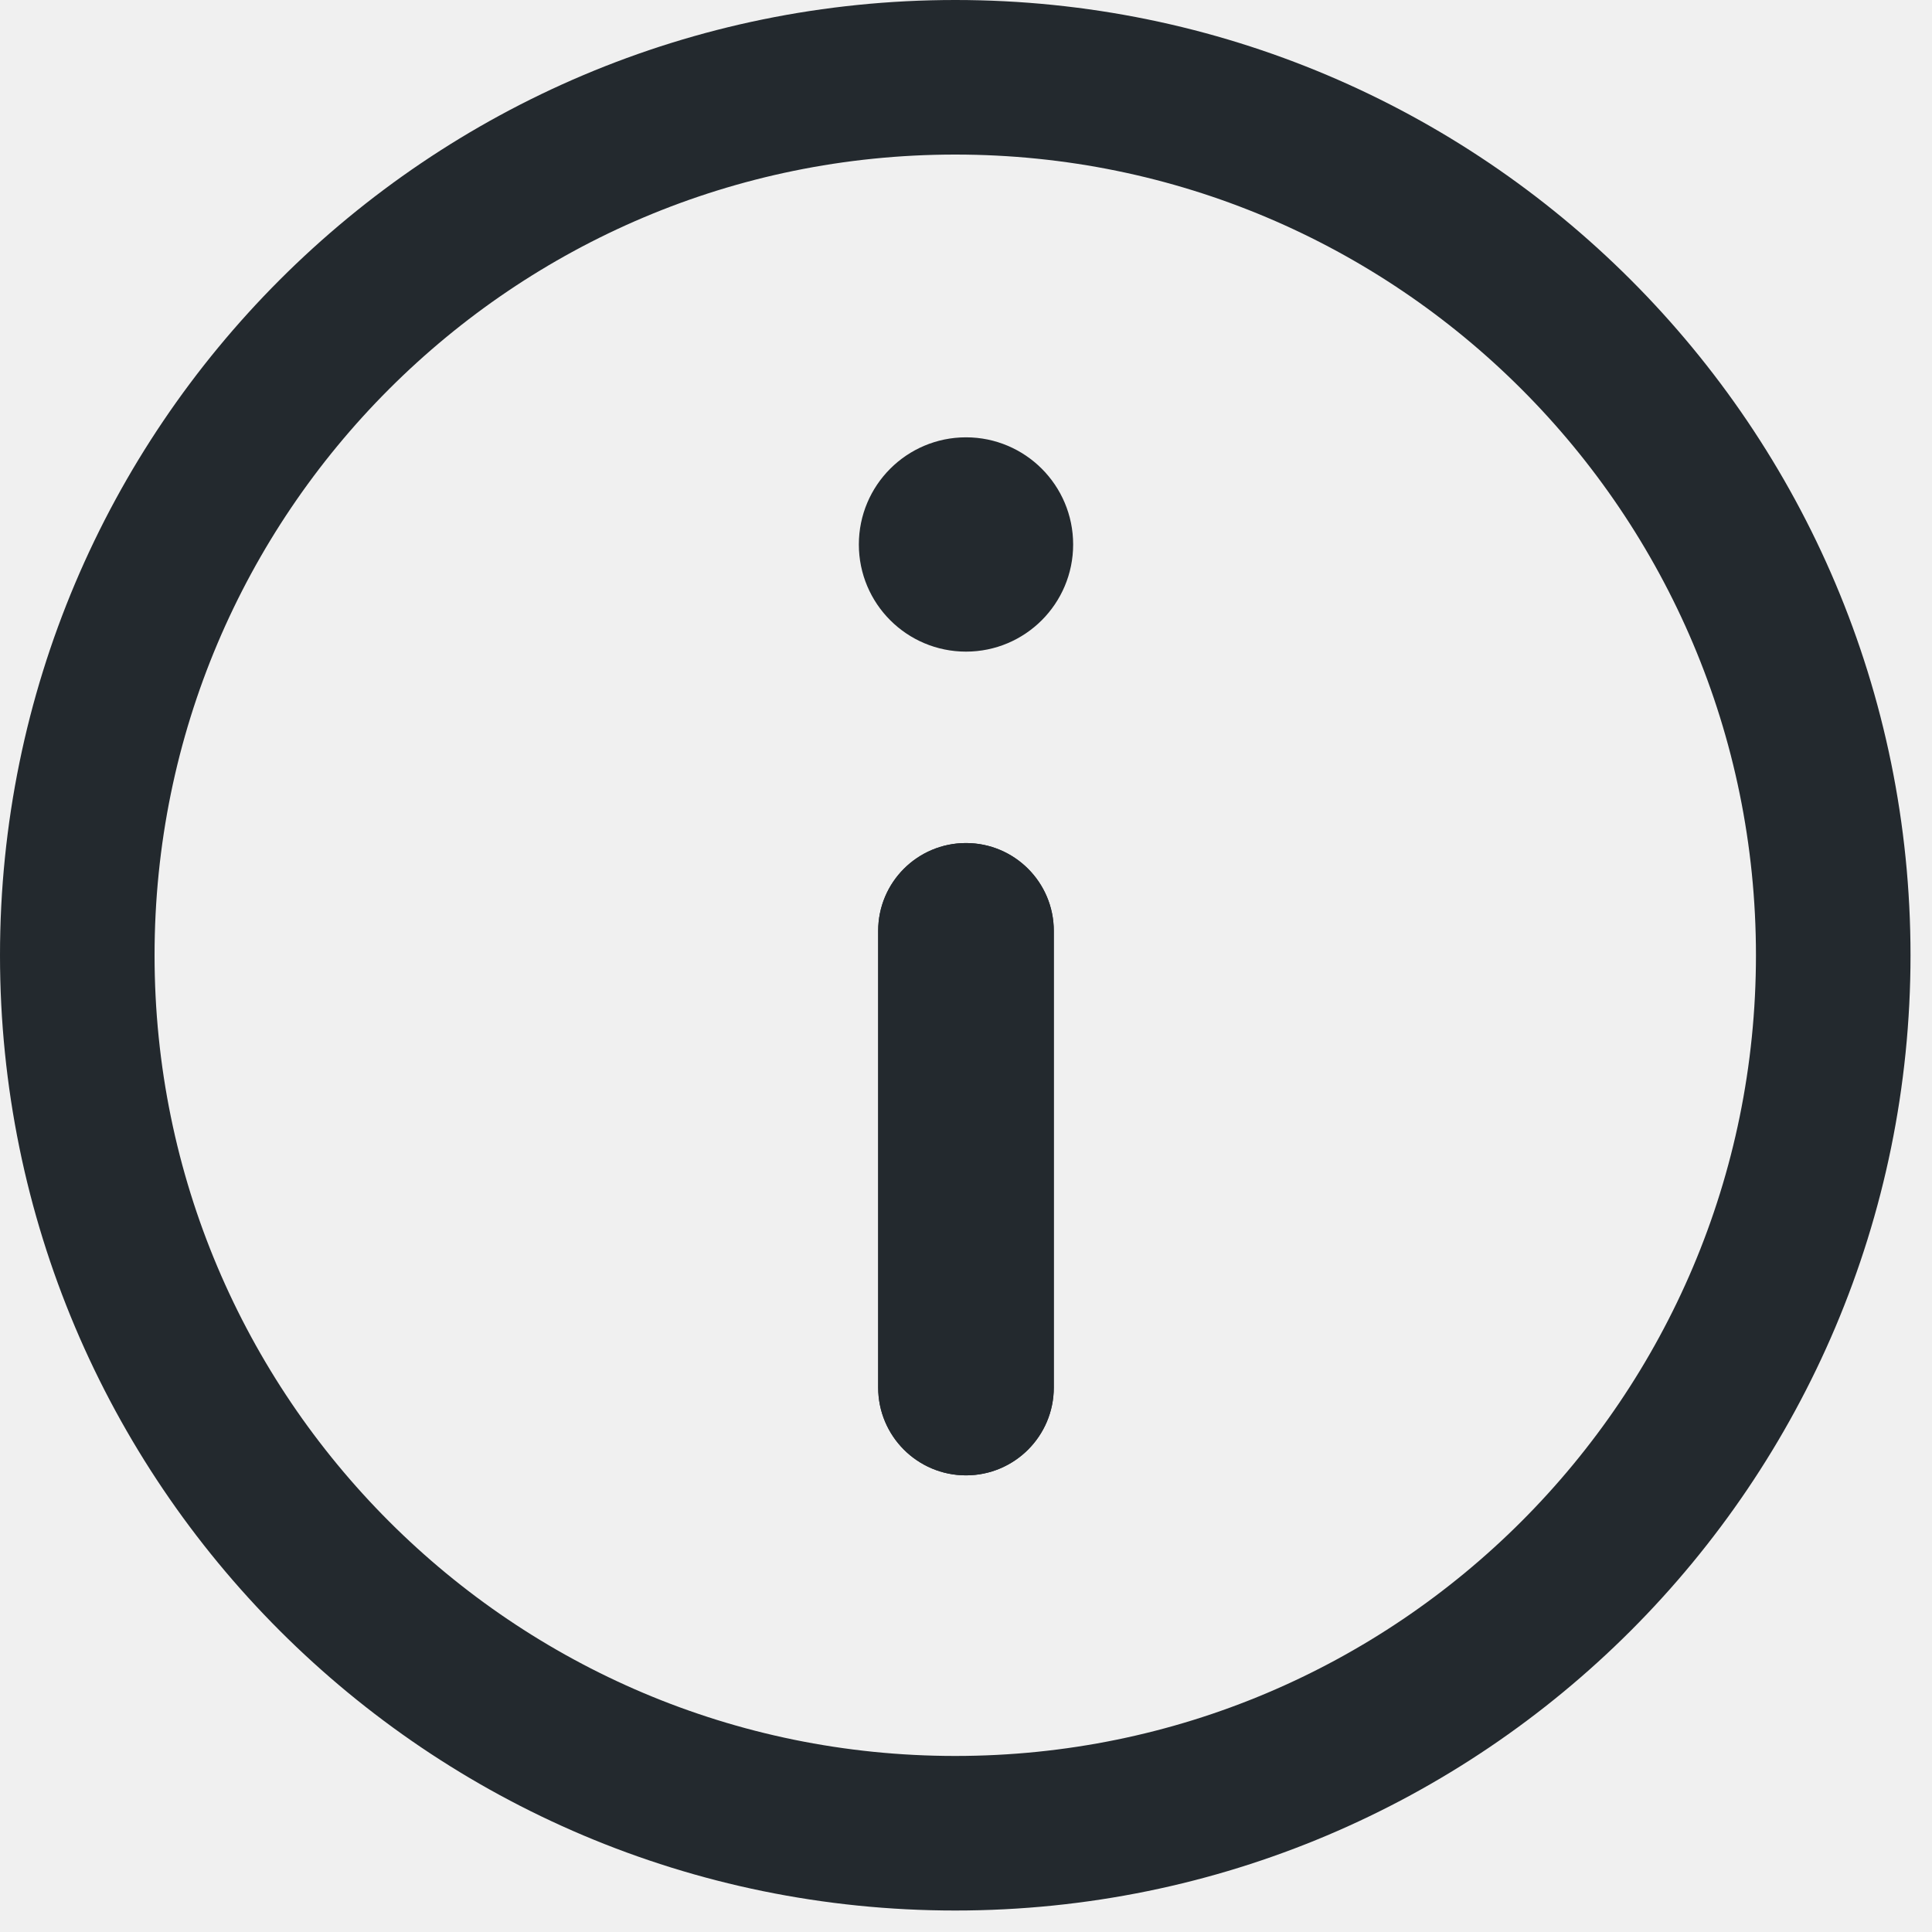
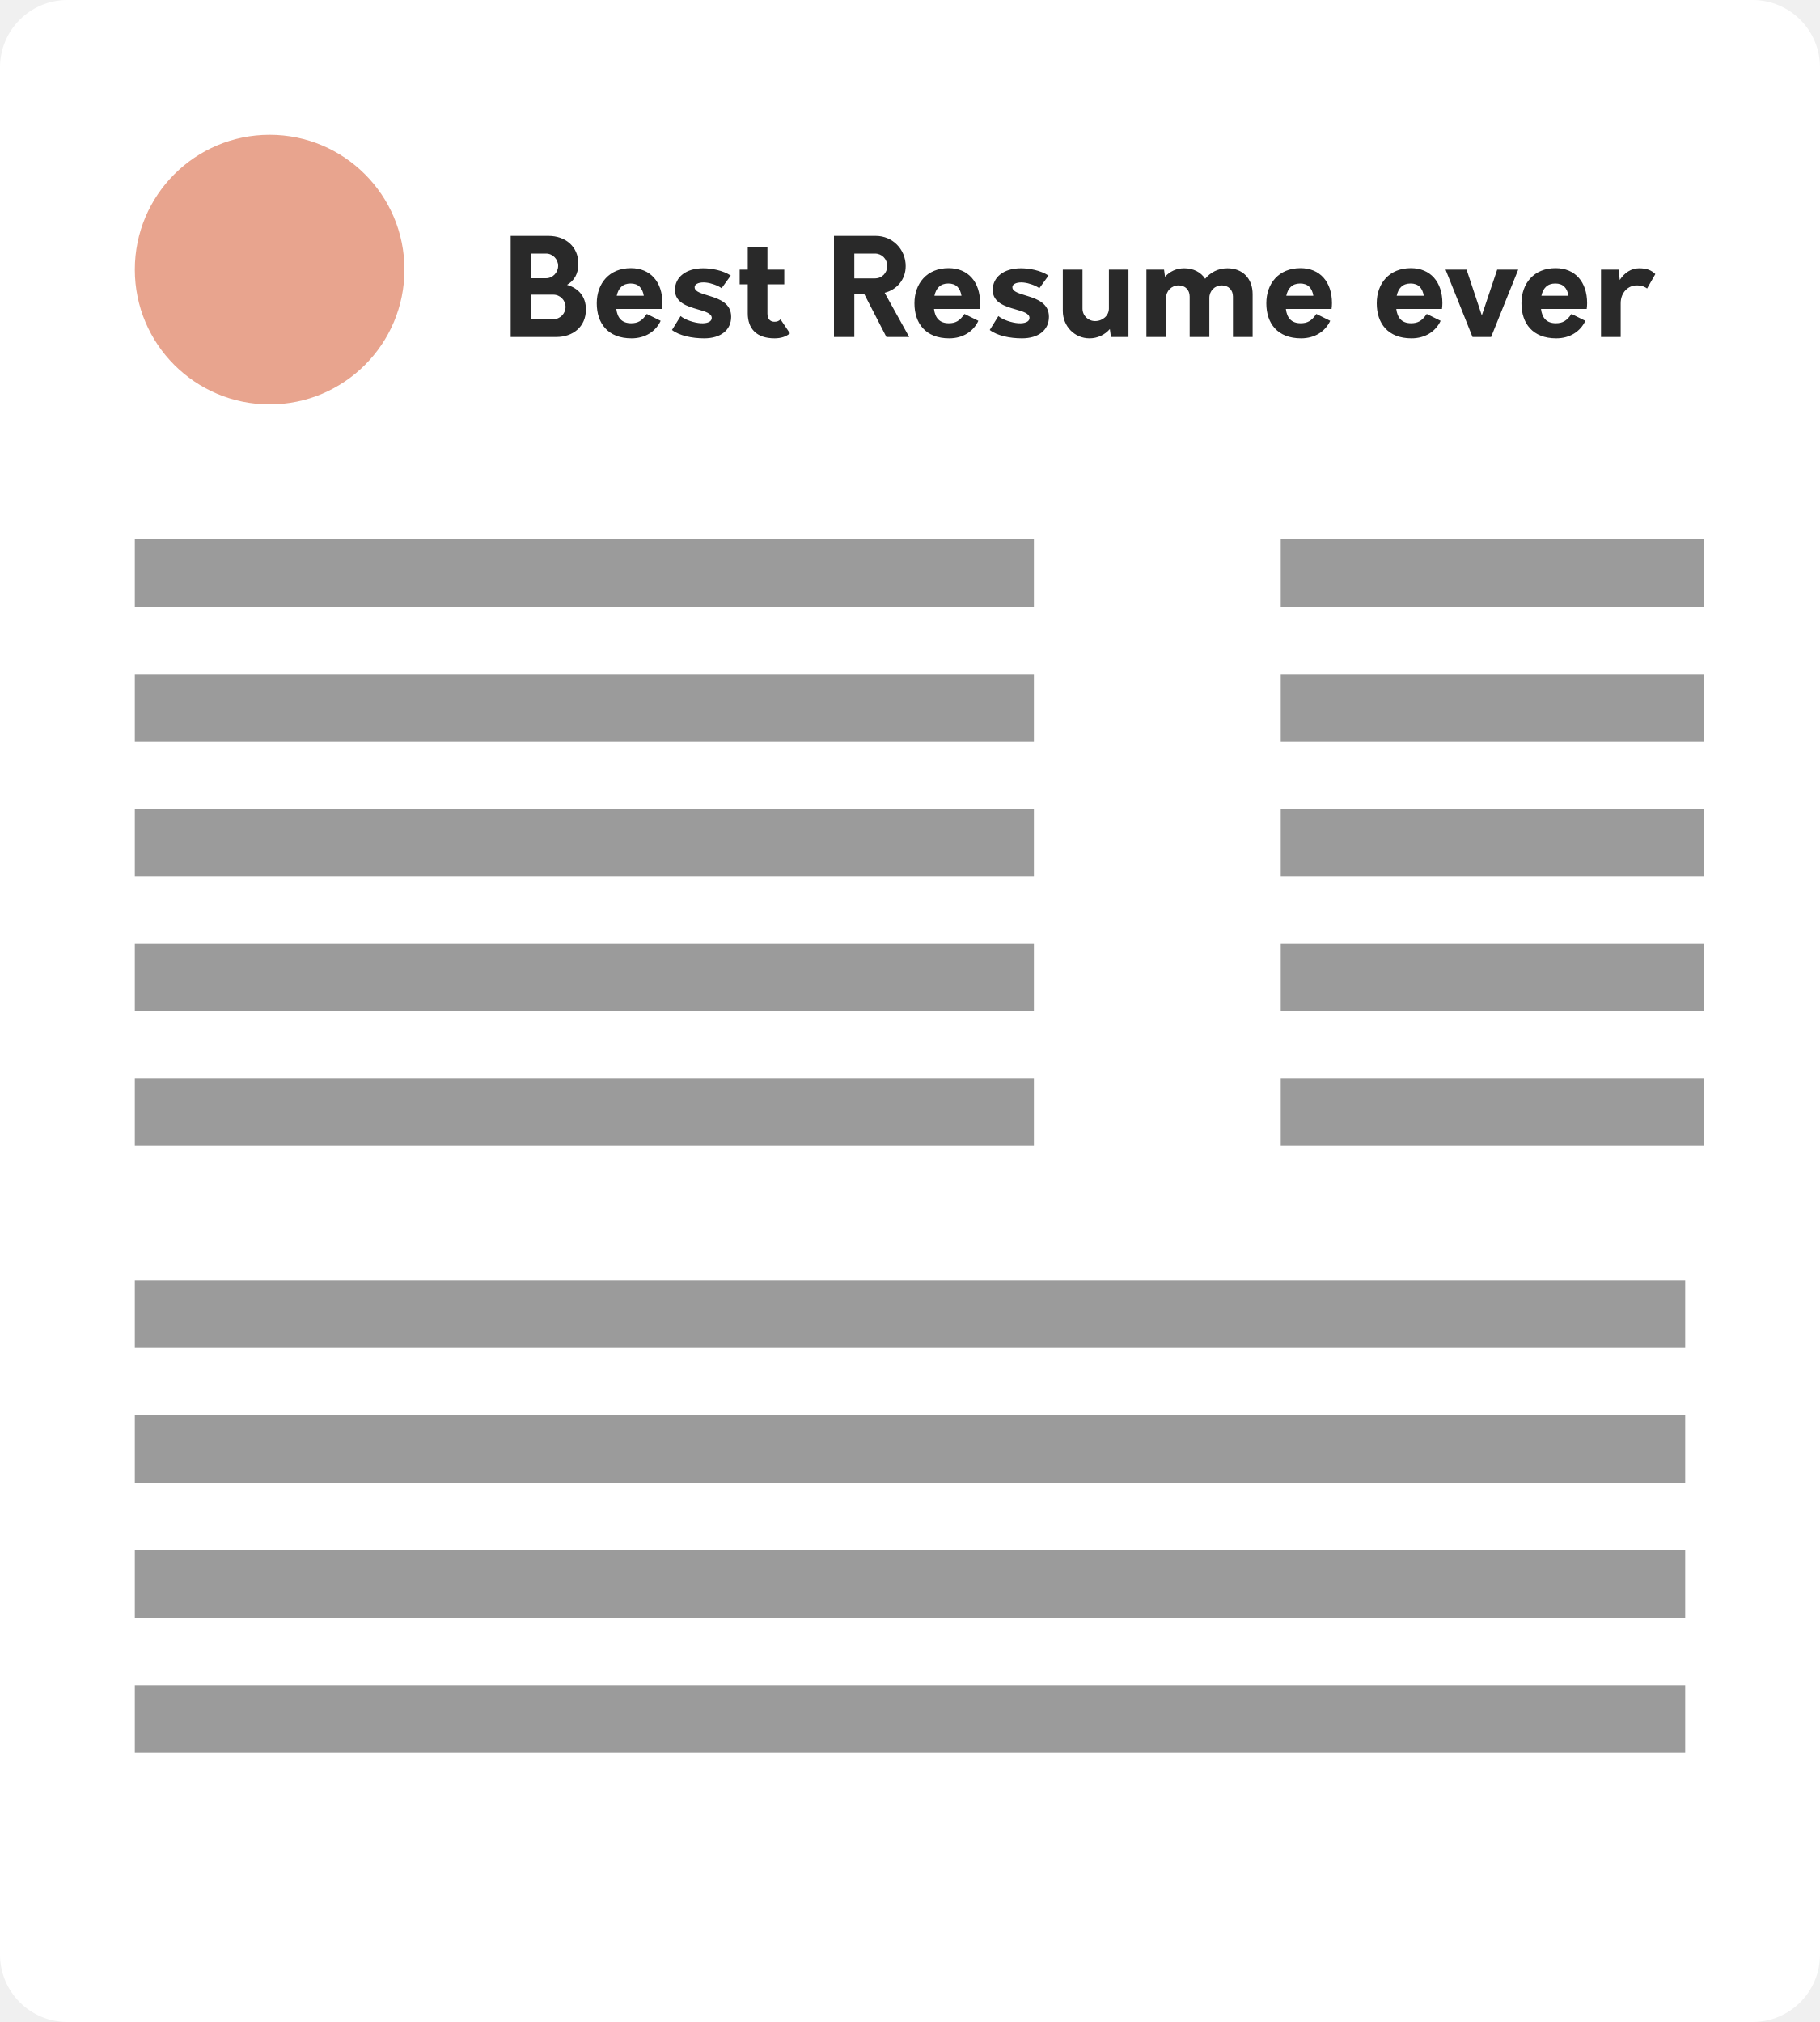
- <svg xmlns="http://www.w3.org/2000/svg" xmlns:xlink="http://www.w3.org/1999/xlink" width="50px" height="50px" viewBox="0 0 50 50" version="1.1">
-   <defs>
-     <rect id="path-1" x="22.727" y="21.818" width="4.545" height="16.364" rx="2.273" />
-   </defs>
-   <g id="Page-1" stroke="none" stroke-width="1" fill="none" fill-rule="evenodd">
-     <g id="Desktop-HD" transform="translate(-788, -685)">
-       <g id="Group-2" transform="translate(602, 685)">
-         <g id="PDF" transform="translate(186, 0)">
-           <circle id="Oval-4" stroke="#23292E" stroke-width="4" cx="24.722" cy="24.722" r="22.722" />
-           <circle id="Oval-5" stroke="#23292E" fill="#23292E" cx="25" cy="14.091" r="2.273" />
-           <g id="Rectangle">
-             <use fill="#23292E" fill-rule="evenodd" xlink:href="#path-1" />
-             <rect stroke="#23292E" stroke-width="1" x="23.227" y="22.318" width="3.545" height="15.364" rx="1.773" />
-           </g>
-         </g>
-       </g>
-     </g>
+ <svg xmlns="http://www.w3.org/2000/svg" width="27" height="30" viewBox="0 0 27 30">
+   <g fill="none" fill-rule="evenodd">
+     <path fill="#FFF" d="M1,0 L26,0 C26.552,-1.01453063e-16 27,0.448 27,1 L27,29 C27,29.552 26.552,30 26,30 L1,30 C0.448,30 6.76353751e-17,29.552 0,29 L0,1 C-6.76353751e-17,0.448 0.448,1.01453063e-16 1,0 Z" />
+     <circle cx="4" cy="4" r="2" fill="#E8A48E" />
+     <path fill="#292929" d="M8.412,4.226 C8.578,4.276 8.692,4.394 8.692,4.592 C8.692,4.85 8.498,5 8.252,5 L7.576,5 L7.576,3.5 L8.136,3.5 C8.384,3.5 8.58,3.654 8.58,3.914 C8.58,4.064 8.516,4.166 8.412,4.226 Z M8.28,3.944 C8.28,3.846 8.2,3.762 8.1,3.762 L7.876,3.762 L7.876,4.128 L8.1,4.128 C8.2,4.128 8.28,4.042 8.28,3.944 Z M8.208,4.736 C8.31,4.736 8.39,4.652 8.39,4.554 C8.39,4.456 8.31,4.372 8.208,4.372 L7.876,4.372 L7.876,4.736 L8.208,4.736 Z M9.827,4.498 C9.827,4.526 9.825,4.554 9.821,4.584 L9.143,4.584 C9.159,4.716 9.225,4.796 9.363,4.796 C9.461,4.796 9.525,4.762 9.595,4.658 L9.801,4.76 C9.727,4.92 9.569,5.02 9.369,5.02 C9.019,5.02 8.853,4.798 8.853,4.5 C8.853,4.204 9.039,3.978 9.359,3.978 C9.649,3.978 9.827,4.182 9.827,4.498 Z M9.355,4.206 C9.235,4.206 9.173,4.278 9.149,4.388 L9.551,4.388 C9.531,4.272 9.471,4.206 9.355,4.206 Z M10.447,5.02 C10.265,5.02 10.079,4.98 9.969,4.896 L10.097,4.69 C10.163,4.746 10.299,4.79 10.395,4.796 C10.489,4.802 10.559,4.774 10.559,4.718 C10.559,4.65 10.463,4.622 10.351,4.59 C10.197,4.546 10.013,4.49 10.013,4.302 C10.013,4.11 10.179,3.98 10.431,3.98 C10.557,3.98 10.721,4.01 10.841,4.088 L10.705,4.276 C10.651,4.236 10.551,4.2 10.475,4.192 C10.391,4.182 10.305,4.204 10.305,4.262 C10.305,4.33 10.411,4.354 10.529,4.392 C10.679,4.438 10.847,4.504 10.847,4.7 C10.847,4.898 10.691,5.02 10.447,5.02 Z M11.579,4.738 L11.719,4.946 C11.663,4.994 11.587,5.02 11.491,5.02 C11.219,5.02 11.093,4.872 11.093,4.65 L11.093,4.218 L10.973,4.218 L10.973,4 L11.093,4 L11.093,3.66 L11.385,3.66 L11.385,4 L11.635,4 L11.635,4.218 L11.385,4.218 L11.385,4.652 C11.385,4.734 11.427,4.774 11.489,4.774 C11.527,4.774 11.555,4.764 11.579,4.738 Z M13.124,4.344 L13.488,5 L13.15,5 L12.822,4.364 L12.674,4.364 L12.674,5 L12.372,5 L12.372,3.5 L12.992,3.5 C13.24,3.5 13.436,3.698 13.436,3.948 C13.436,4.146 13.306,4.298 13.124,4.344 Z M12.98,4.13 C13.084,4.13 13.162,4.05 13.162,3.946 C13.162,3.842 13.082,3.762 12.98,3.762 L12.674,3.762 L12.674,4.13 L12.98,4.13 Z M14.54,4.498 C14.54,4.526 14.538,4.554 14.534,4.584 L13.856,4.584 C13.872,4.716 13.938,4.796 14.076,4.796 C14.174,4.796 14.238,4.762 14.308,4.658 L14.514,4.76 C14.44,4.92 14.282,5.02 14.082,5.02 C13.732,5.02 13.566,4.798 13.566,4.5 C13.566,4.204 13.752,3.978 14.072,3.978 C14.362,3.978 14.54,4.182 14.54,4.498 Z M14.068,4.206 C13.948,4.206 13.886,4.278 13.862,4.388 L14.264,4.388 C14.244,4.272 14.184,4.206 14.068,4.206 Z M15.161,5.02 C14.979,5.02 14.793,4.98 14.683,4.896 L14.811,4.69 C14.877,4.746 15.013,4.79 15.109,4.796 C15.203,4.802 15.273,4.774 15.273,4.718 C15.273,4.65 15.177,4.622 15.065,4.59 C14.911,4.546 14.727,4.49 14.727,4.302 C14.727,4.11 14.893,3.98 15.145,3.98 C15.271,3.98 15.435,4.01 15.555,4.088 L15.419,4.276 C15.365,4.236 15.265,4.2 15.189,4.192 C15.105,4.182 15.019,4.204 15.019,4.262 C15.019,4.33 15.125,4.354 15.243,4.392 C15.393,4.438 15.561,4.504 15.561,4.7 C15.561,4.898 15.405,5.02 15.161,5.02 Z M16.451,4 L16.741,4 L16.741,5 L16.481,5 L16.465,4.882 C16.389,4.968 16.283,5.02 16.163,5.02 C15.941,5.02 15.767,4.84 15.767,4.614 L15.767,4 L16.059,4 L16.059,4.578 C16.059,4.682 16.141,4.764 16.247,4.764 C16.359,4.764 16.451,4.682 16.451,4.578 L16.451,4 Z M18.209,3.98 C18.435,3.98 18.583,4.132 18.583,4.364 L18.583,5 L18.291,5 L18.291,4.4 C18.291,4.302 18.225,4.234 18.125,4.234 C18.021,4.234 17.941,4.316 17.941,4.42 L17.941,5 L17.649,5 L17.649,4.4 C17.649,4.302 17.583,4.234 17.485,4.234 C17.381,4.234 17.299,4.316 17.299,4.42 L17.299,5 L17.007,5 L17.007,4 L17.269,4 L17.283,4.106 C17.353,4.028 17.451,3.98 17.567,3.98 C17.705,3.98 17.815,4.038 17.879,4.136 C17.957,4.04 18.073,3.98 18.209,3.98 Z M19.76,4.498 C19.76,4.526 19.758,4.554 19.754,4.584 L19.076,4.584 C19.092,4.716 19.158,4.796 19.296,4.796 C19.394,4.796 19.458,4.762 19.528,4.658 L19.734,4.76 C19.66,4.92 19.502,5.02 19.302,5.02 C18.952,5.02 18.786,4.798 18.786,4.5 C18.786,4.204 18.972,3.978 19.292,3.978 C19.582,3.978 19.76,4.182 19.76,4.498 Z M19.288,4.206 C19.168,4.206 19.106,4.278 19.082,4.388 L19.484,4.388 C19.464,4.272 19.404,4.206 19.288,4.206 Z M21.398,4.498 C21.398,4.526 21.396,4.554 21.392,4.584 L20.714,4.584 C20.73,4.716 20.796,4.796 20.934,4.796 C21.032,4.796 21.096,4.762 21.166,4.658 L21.372,4.76 C21.298,4.92 21.14,5.02 20.94,5.02 C20.59,5.02 20.424,4.798 20.424,4.5 C20.424,4.204 20.61,3.978 20.93,3.978 C21.22,3.978 21.398,4.182 21.398,4.498 Z M20.926,4.206 C20.806,4.206 20.744,4.278 20.72,4.388 L21.122,4.388 C21.102,4.272 21.042,4.206 20.926,4.206 Z M22.211,4 L22.523,4 L22.121,5 L21.845,5 L21.445,4 L21.757,4 L21.983,4.68 L22.211,4 Z M23.545,4.498 C23.545,4.526 23.543,4.554 23.539,4.584 L22.861,4.584 C22.877,4.716 22.943,4.796 23.081,4.796 C23.179,4.796 23.243,4.762 23.313,4.658 L23.519,4.76 C23.445,4.92 23.287,5.02 23.087,5.02 C22.737,5.02 22.571,4.798 22.571,4.5 C22.571,4.204 22.757,3.978 23.077,3.978 C23.367,3.978 23.545,4.182 23.545,4.498 Z M23.073,4.206 C22.953,4.206 22.891,4.278 22.867,4.388 L23.269,4.388 C23.249,4.272 23.189,4.206 23.073,4.206 Z M24.315,3.98 C24.431,3.98 24.497,4.008 24.557,4.066 L24.435,4.28 C24.407,4.26 24.363,4.234 24.279,4.234 C24.159,4.234 24.043,4.334 24.043,4.5 L24.043,5 L23.751,5 L23.751,4 L24.013,4 L24.029,4.154 C24.097,4.048 24.199,3.98 24.315,3.98 Z" />
+     <rect width="13.338" height="1" x="2" y="8" fill="#9B9B9B" />
+     <rect width="13.338" height="1" x="2" y="10" fill="#9B9B9B" />
+     <rect width="13.338" height="1" x="2" y="12" fill="#9B9B9B" />
+     <rect width="13.338" height="1" x="2" y="14" fill="#9B9B9B" />
+     <rect width="13.338" height="1" x="2" y="16" fill="#9B9B9B" />
+     <rect width="6.273" height="1" x="19" y="8" fill="#9B9B9B" />
+     <rect width="6.273" height="1" x="19" y="10" fill="#9B9B9B" />
+     <rect width="6.273" height="1" x="19" y="12" fill="#9B9B9B" />
+     <rect width="6.273" height="1" x="19" y="14" fill="#9B9B9B" />
+     <rect width="6.273" height="1" x="19" y="16" fill="#9B9B9B" />
+     <rect width="23" height="1" x="2" y="19" fill="#9B9B9B" />
+     <rect width="23" height="1" x="2" y="21" fill="#9B9B9B" />
+     <rect width="23" height="1" x="2" y="23" fill="#9B9B9B" />
+     <rect width="23" height="1" x="2" y="25" fill="#9B9B9B" />
  </g>
</svg>
